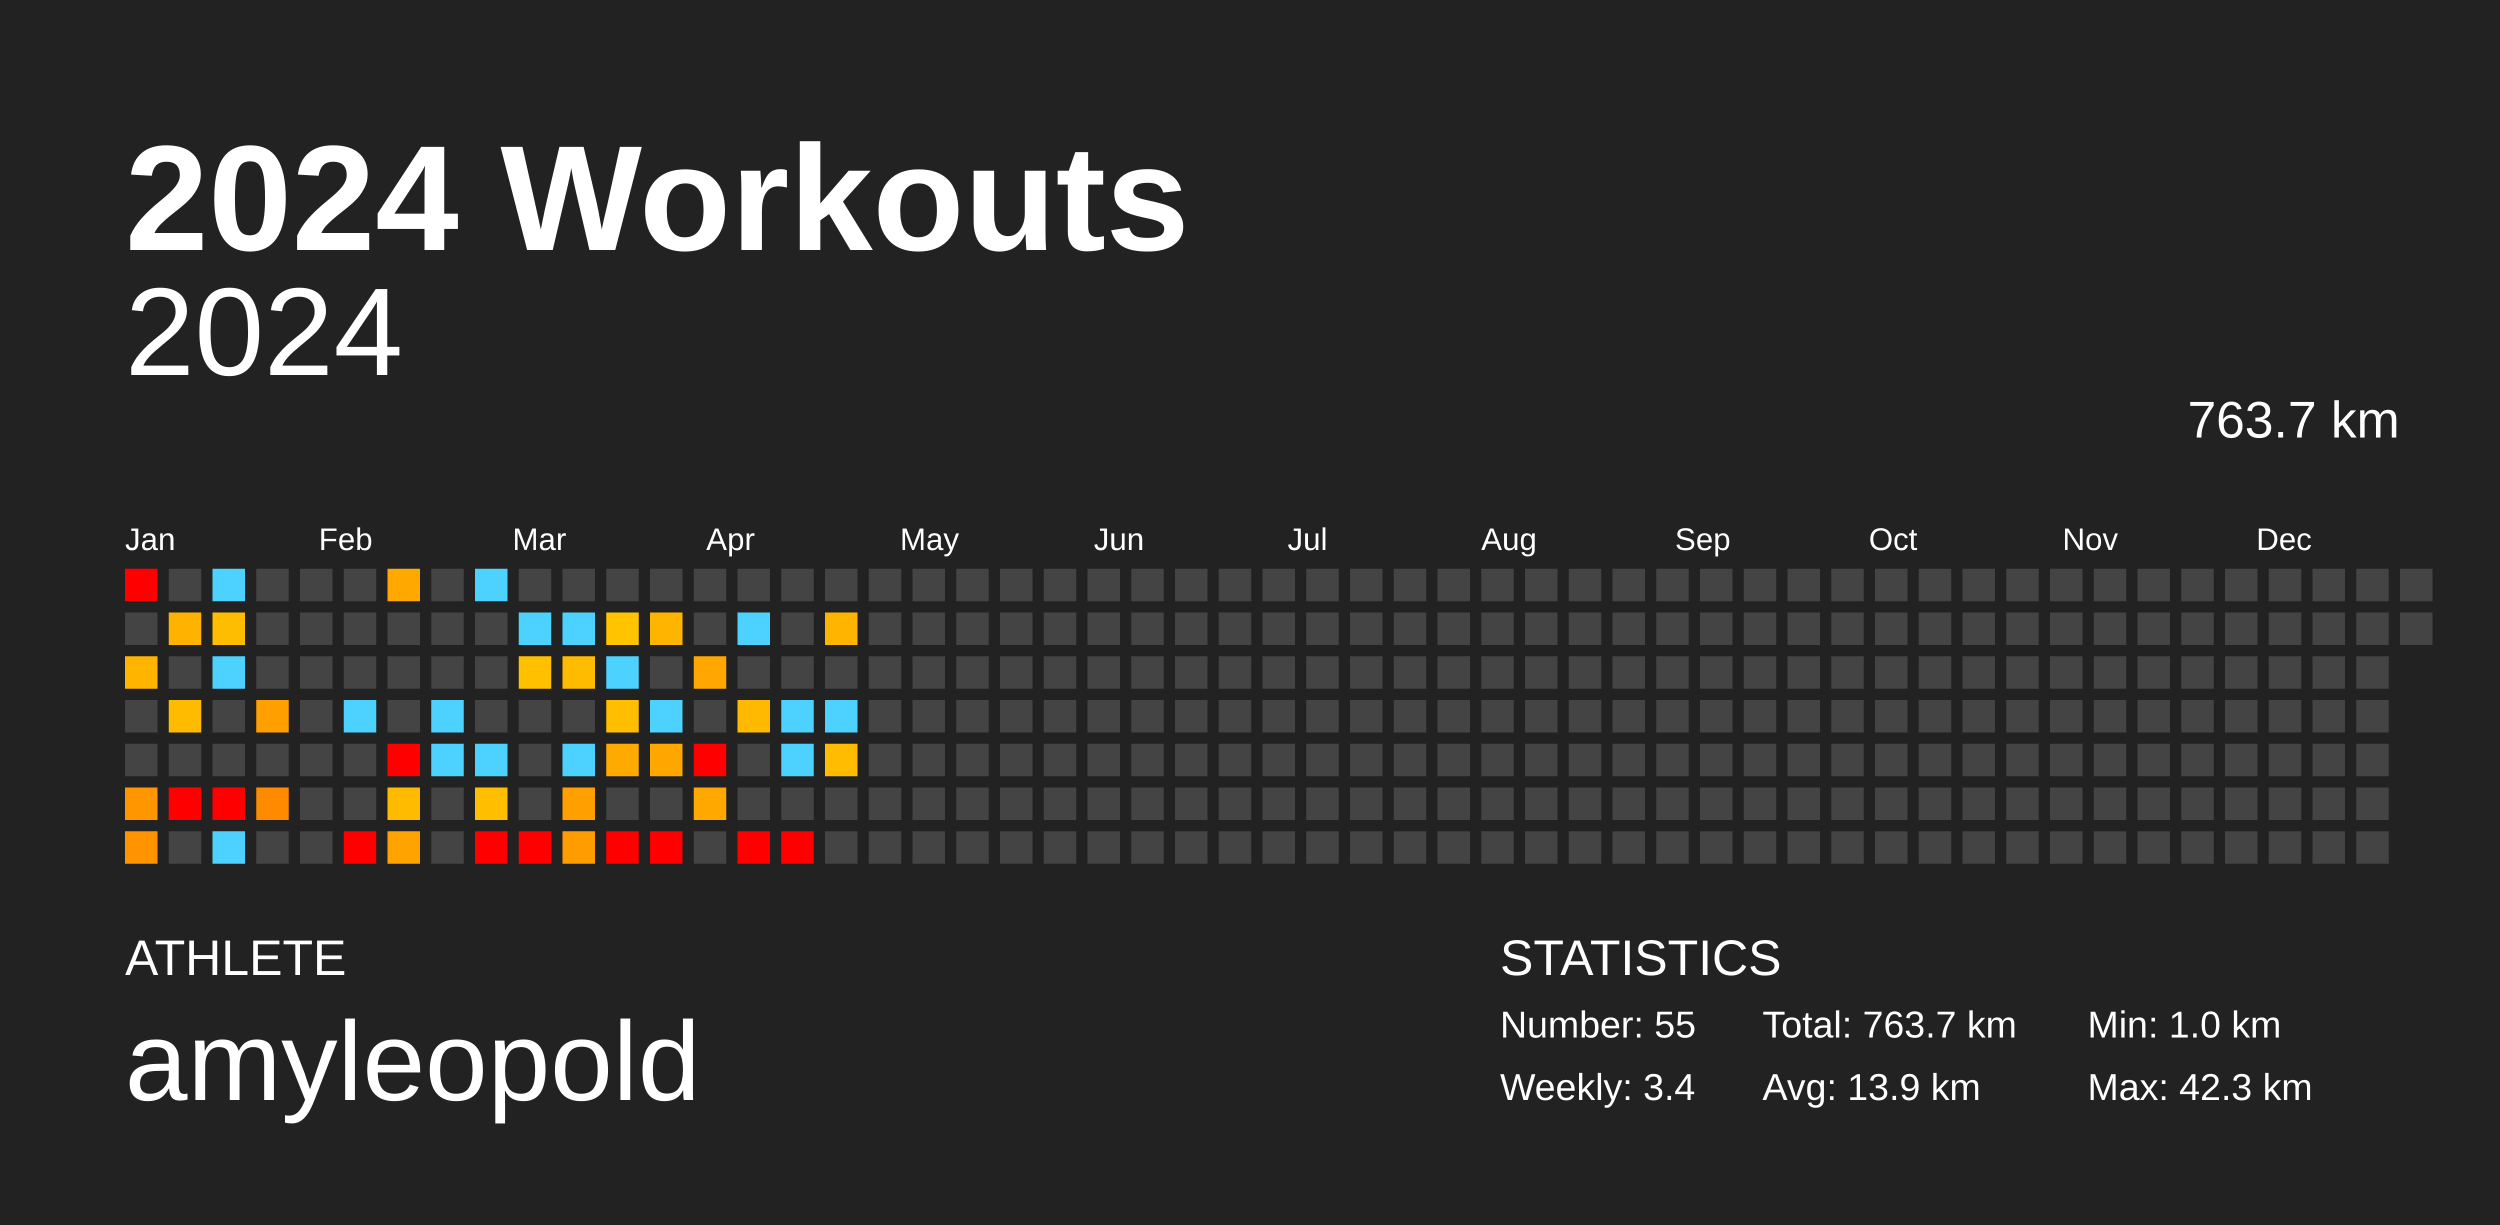
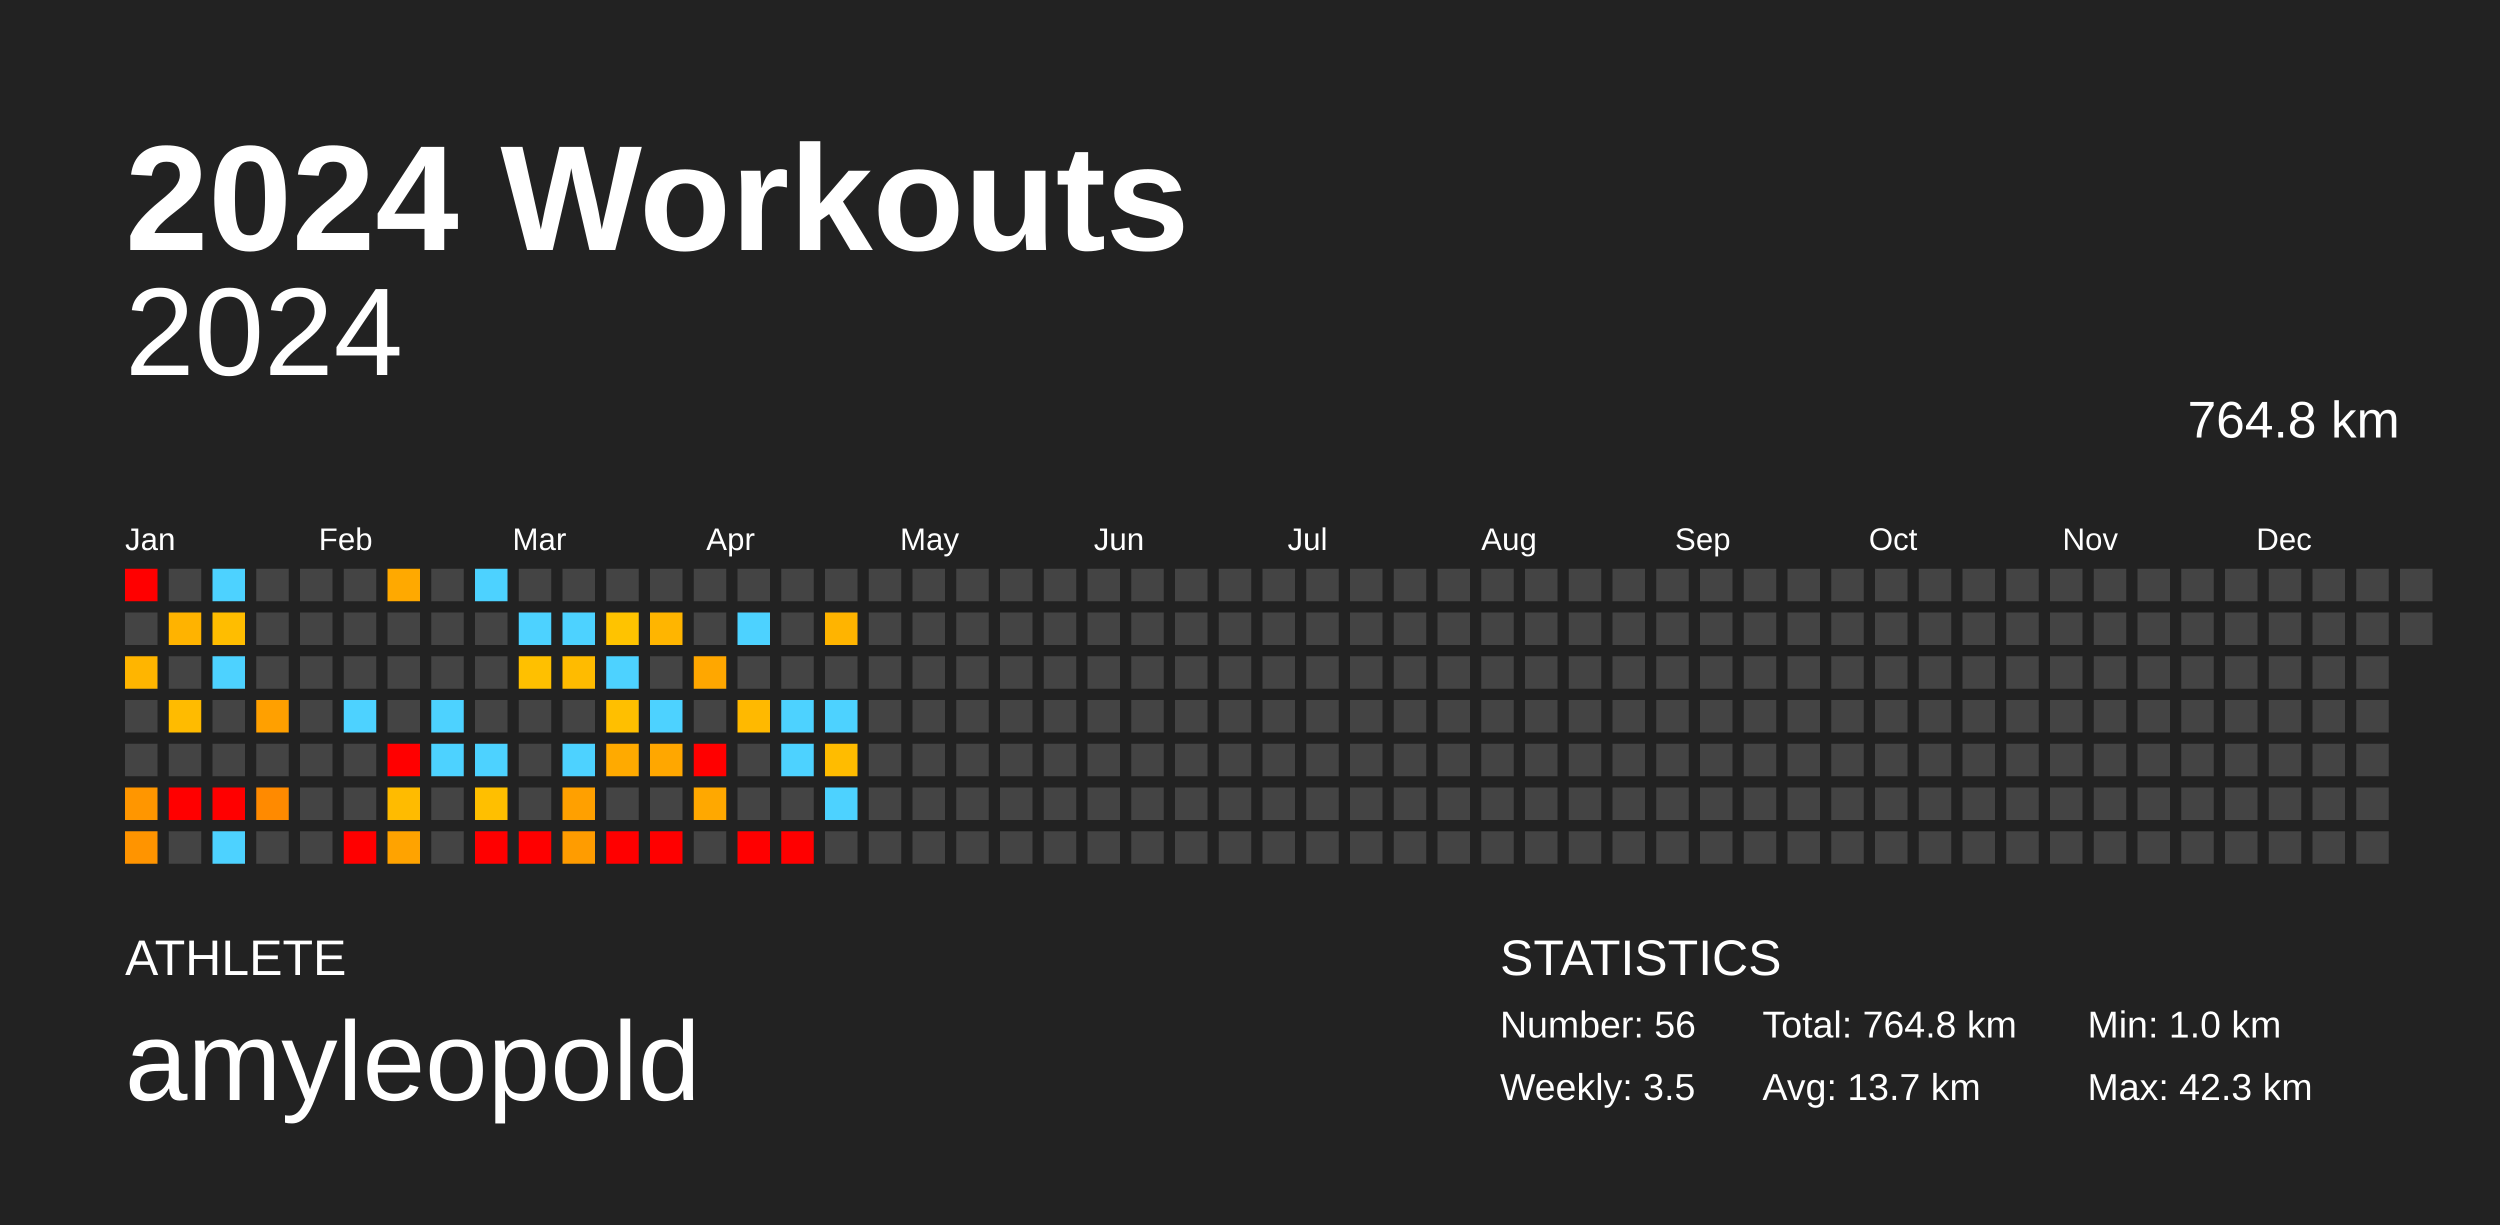
<svg xmlns="http://www.w3.org/2000/svg" baseProfile="full" height="98mm" version="1.1" viewBox="0,0,200,98" width="200mm">
  <defs />
  <rect fill="#222222" height="98" width="200" x="0" y="0" />
  <text fill="#FFFFFF" style="font-size:12px; font-family:Arial; font-weight:bold;" x="10" y="20">2024 Workouts</text>
  <text fill="#FFFFFF" style="font-size:4px; font-family:Arial" x="10" y="78">ATHLETE</text>
  <text fill="#FFFFFF" style="font-size:9px; font-family:Arial" x="10" y="88">amyleopold</text>
  <text fill="#FFFFFF" style="font-size:4px; font-family:Arial" x="120" y="78">STATISTICS</text>
-   <text fill="#FFFFFF" style="font-size:3px; font-family:Arial" x="120" y="83">Number: 55</text>
-   <text fill="#FFFFFF" style="font-size:3px; font-family:Arial" x="120" y="88">Weekly: 3.4</text>
-   <text fill="#FFFFFF" style="font-size:3px; font-family:Arial" x="141" y="83">Total: 763.7 km</text>
-   <text fill="#FFFFFF" style="font-size:3px; font-family:Arial" x="141" y="88">Avg: 13.9 km</text>
+   <text fill="#FFFFFF" style="font-size:3px; font-family:Arial" x="120" y="83">Number: 56</text>
+   <text fill="#FFFFFF" style="font-size:3px; font-family:Arial" x="120" y="88">Weekly: 3.5</text>
+   <text fill="#FFFFFF" style="font-size:3px; font-family:Arial" x="141" y="83">Total: 764.8 km</text>
+   <text fill="#FFFFFF" style="font-size:3px; font-family:Arial" x="141" y="88">Avg: 13.7 km</text>
  <text fill="#FFFFFF" style="font-size:3px; font-family:Arial" x="167" y="83">Min: 1.0 km</text>
  <text fill="#FFFFFF" style="font-size:3px; font-family:Arial" x="167" y="88">Max: 42.3 km</text>
  <text alignment-baseline="hanging" fill="#FFFFFF" style="font-size:10.0px; font-family:Arial;" x="10" y="30">2024</text>
-   <text alignment-baseline="hanging" fill="#FFFFFF" style="font-size:4.125px; font-family:Arial;" x="175" y="35">763.7 km</text>
+   <text alignment-baseline="hanging" fill="#FFFFFF" style="font-size:4.125px; font-family:Arial;" x="175" y="35">764.8 km</text>
  <text fill="#FFFFFF" style="font-size:2.5px; font-family:Arial" x="10.0" y="44">Jan</text>
  <text fill="#FFFFFF" style="font-size:2.5px; font-family:Arial" x="25.5" y="44">Feb</text>
  <text fill="#FFFFFF" style="font-size:2.5px; font-family:Arial" x="41.0" y="44">Mar</text>
  <text fill="#FFFFFF" style="font-size:2.5px; font-family:Arial" x="56.5" y="44">Apr</text>
  <text fill="#FFFFFF" style="font-size:2.5px; font-family:Arial" x="72.0" y="44">May</text>
  <text fill="#FFFFFF" style="font-size:2.5px; font-family:Arial" x="87.5" y="44">Jun</text>
  <text fill="#FFFFFF" style="font-size:2.5px; font-family:Arial" x="103.0" y="44">Jul</text>
  <text fill="#FFFFFF" style="font-size:2.5px; font-family:Arial" x="118.5" y="44">Aug</text>
  <text fill="#FFFFFF" style="font-size:2.5px; font-family:Arial" x="134.0" y="44">Sep</text>
  <text fill="#FFFFFF" style="font-size:2.5px; font-family:Arial" x="149.5" y="44">Oct</text>
  <text fill="#FFFFFF" style="font-size:2.5px; font-family:Arial" x="165.0" y="44">Nov</text>
  <text fill="#FFFFFF" style="font-size:2.5px; font-family:Arial" x="180.5" y="44">Dec</text>
  <rect fill="red" height="2.6" width="2.6" x="10.0" y="45.5" />
  <rect fill="#444444" height="2.6" width="2.6" x="10.0" y="49.0" />
  <rect fill="#ffb500" height="2.6" width="2.6" x="10.0" y="52.5" />
  <rect fill="#444444" height="2.6" width="2.6" x="10.0" y="56.0" />
  <rect fill="#444444" height="2.6" width="2.6" x="10.0" y="59.5" />
  <rect fill="#ff9600" height="2.6" width="2.6" x="10.0" y="63.0" />
  <rect fill="#ff9400" height="2.6" width="2.6" x="10.0" y="66.5" />
  <rect fill="#444444" height="2.6" width="2.6" x="13.5" y="45.5" />
  <rect fill="#ffb300" height="2.6" width="2.6" x="13.5" y="49.0" />
  <rect fill="#444444" height="2.6" width="2.6" x="13.5" y="52.5" />
  <rect fill="#ffbb00" height="2.6" width="2.6" x="13.5" y="56.0" />
  <rect fill="#444444" height="2.6" width="2.6" x="13.5" y="59.5" />
  <rect fill="red" height="2.6" width="2.6" x="13.5" y="63.0" />
  <rect fill="#444444" height="2.6" width="2.6" x="13.5" y="66.5" />
  <rect fill="#4dd2ff" height="2.6" width="2.6" x="17.0" y="45.5" />
  <rect fill="#ffbd00" height="2.6" width="2.6" x="17.0" y="49.0" />
  <rect fill="#4dd2ff" height="2.6" width="2.6" x="17.0" y="52.5" />
  <rect fill="#444444" height="2.6" width="2.6" x="17.0" y="56.0" />
  <rect fill="#444444" height="2.6" width="2.6" x="17.0" y="59.5" />
  <rect fill="red" height="2.6" width="2.6" x="17.0" y="63.0" />
  <rect fill="#4dd2ff" height="2.6" width="2.6" x="17.0" y="66.5" />
  <rect fill="#444444" height="2.6" width="2.6" x="20.5" y="45.5" />
  <rect fill="#444444" height="2.6" width="2.6" x="20.5" y="49.0" />
  <rect fill="#444444" height="2.6" width="2.6" x="20.5" y="52.5" />
  <rect fill="#ffa000" height="2.6" width="2.6" x="20.5" y="56.0" />
  <rect fill="#444444" height="2.6" width="2.6" x="20.5" y="59.5" />
  <rect fill="#ff8a00" height="2.6" width="2.6" x="20.5" y="63.0" />
  <rect fill="#444444" height="2.6" width="2.6" x="20.5" y="66.5" />
  <rect fill="#444444" height="2.6" width="2.6" x="24.0" y="45.5" />
  <rect fill="#444444" height="2.6" width="2.6" x="24.0" y="49.0" />
  <rect fill="#444444" height="2.6" width="2.6" x="24.0" y="52.5" />
  <rect fill="#444444" height="2.6" width="2.6" x="24.0" y="56.0" />
  <rect fill="#444444" height="2.6" width="2.6" x="24.0" y="59.5" />
  <rect fill="#444444" height="2.6" width="2.6" x="24.0" y="63.0" />
  <rect fill="#444444" height="2.6" width="2.6" x="24.0" y="66.5" />
  <rect fill="#444444" height="2.6" width="2.6" x="27.5" y="45.5" />
  <rect fill="#444444" height="2.6" width="2.6" x="27.5" y="49.0" />
  <rect fill="#444444" height="2.6" width="2.6" x="27.5" y="52.5" />
  <rect fill="#4dd2ff" height="2.6" width="2.6" x="27.5" y="56.0" />
  <rect fill="#444444" height="2.6" width="2.6" x="27.5" y="59.5" />
  <rect fill="#444444" height="2.6" width="2.6" x="27.5" y="63.0" />
  <rect fill="red" height="2.6" width="2.6" x="27.5" y="66.5" />
  <rect fill="#ffa900" height="2.6" width="2.6" x="31.0" y="45.5" />
  <rect fill="#444444" height="2.6" width="2.6" x="31.0" y="49.0" />
  <rect fill="#444444" height="2.6" width="2.6" x="31.0" y="52.5" />
  <rect fill="#444444" height="2.6" width="2.6" x="31.0" y="56.0" />
  <rect fill="red" height="2.6" width="2.6" x="31.0" y="59.5" />
  <rect fill="#ffbb00" height="2.6" width="2.6" x="31.0" y="63.0" />
  <rect fill="#ffa300" height="2.6" width="2.6" x="31.0" y="66.5" />
  <rect fill="#444444" height="2.6" width="2.6" x="34.5" y="45.5" />
  <rect fill="#444444" height="2.6" width="2.6" x="34.5" y="49.0" />
  <rect fill="#444444" height="2.6" width="2.6" x="34.5" y="52.5" />
  <rect fill="#4dd2ff" height="2.6" width="2.6" x="34.5" y="56.0" />
  <rect fill="#4dd2ff" height="2.6" width="2.6" x="34.5" y="59.5" />
  <rect fill="#444444" height="2.6" width="2.6" x="34.5" y="63.0" />
  <rect fill="#444444" height="2.6" width="2.6" x="34.5" y="66.5" />
  <rect fill="#4dd2ff" height="2.6" width="2.6" x="38.0" y="45.5" />
  <rect fill="#444444" height="2.6" width="2.6" x="38.0" y="49.0" />
  <rect fill="#444444" height="2.6" width="2.6" x="38.0" y="52.5" />
  <rect fill="#444444" height="2.6" width="2.6" x="38.0" y="56.0" />
  <rect fill="#4dd2ff" height="2.6" width="2.6" x="38.0" y="59.5" />
  <rect fill="#ffbf00" height="2.6" width="2.6" x="38.0" y="63.0" />
  <rect fill="red" height="2.6" width="2.6" x="38.0" y="66.5" />
  <rect fill="#444444" height="2.6" width="2.6" x="41.5" y="45.5" />
  <rect fill="#4dd2ff" height="2.6" width="2.6" x="41.5" y="49.0" />
  <rect fill="#ffc000" height="2.6" width="2.6" x="41.5" y="52.5" />
  <rect fill="#444444" height="2.6" width="2.6" x="41.5" y="56.0" />
  <rect fill="#444444" height="2.6" width="2.6" x="41.5" y="59.5" />
  <rect fill="#444444" height="2.6" width="2.6" x="41.5" y="63.0" />
  <rect fill="red" height="2.6" width="2.6" x="41.5" y="66.5" />
  <rect fill="#444444" height="2.6" width="2.6" x="45.0" y="45.5" />
  <rect fill="#4dd2ff" height="2.6" width="2.6" x="45.0" y="49.0" />
  <rect fill="#ffbb00" height="2.6" width="2.6" x="45.0" y="52.5" />
  <rect fill="#444444" height="2.6" width="2.6" x="45.0" y="56.0" />
  <rect fill="#4dd2ff" height="2.6" width="2.6" x="45.0" y="59.5" />
  <rect fill="#ffa000" height="2.6" width="2.6" x="45.0" y="63.0" />
  <rect fill="#ff9c00" height="2.6" width="2.6" x="45.0" y="66.5" />
  <rect fill="#444444" height="2.6" width="2.6" x="48.5" y="45.5" />
  <rect fill="#ffc300" height="2.6" width="2.6" x="48.5" y="49.0" />
  <rect fill="#4dd2ff" height="2.6" width="2.6" x="48.5" y="52.5" />
  <rect fill="#ffbf00" height="2.6" width="2.6" x="48.5" y="56.0" />
  <rect fill="#ffaa00" height="2.6" width="2.6" x="48.5" y="59.5" />
  <rect fill="#444444" height="2.6" width="2.6" x="48.5" y="63.0" />
  <rect fill="red" height="2.6" width="2.6" x="48.5" y="66.5" />
  <rect fill="#444444" height="2.6" width="2.6" x="52.0" y="45.5" />
  <rect fill="#ffb500" height="2.6" width="2.6" x="52.0" y="49.0" />
  <rect fill="#444444" height="2.6" width="2.6" x="52.0" y="52.5" />
  <rect fill="#4dd2ff" height="2.6" width="2.6" x="52.0" y="56.0" />
  <rect fill="#ffa700" height="2.6" width="2.6" x="52.0" y="59.5" />
  <rect fill="#444444" height="2.6" width="2.6" x="52.0" y="63.0" />
  <rect fill="red" height="2.6" width="2.6" x="52.0" y="66.5" />
  <rect fill="#444444" height="2.6" width="2.6" x="55.5" y="45.5" />
  <rect fill="#444444" height="2.6" width="2.6" x="55.5" y="49.0" />
  <rect fill="#ffa700" height="2.6" width="2.6" x="55.5" y="52.5" />
  <rect fill="#444444" height="2.6" width="2.6" x="55.5" y="56.0" />
  <rect fill="red" height="2.6" width="2.6" x="55.5" y="59.5" />
  <rect fill="#ffa800" height="2.6" width="2.6" x="55.5" y="63.0" />
  <rect fill="#444444" height="2.6" width="2.6" x="55.5" y="66.5" />
  <rect fill="#444444" height="2.6" width="2.6" x="59.0" y="45.5" />
  <rect fill="#4dd2ff" height="2.6" width="2.6" x="59.0" y="49.0" />
  <rect fill="#444444" height="2.6" width="2.6" x="59.0" y="52.5" />
  <rect fill="#ffb900" height="2.6" width="2.6" x="59.0" y="56.0" />
  <rect fill="#444444" height="2.6" width="2.6" x="59.0" y="59.5" />
  <rect fill="#444444" height="2.6" width="2.6" x="59.0" y="63.0" />
  <rect fill="red" height="2.6" width="2.6" x="59.0" y="66.5" />
  <rect fill="#444444" height="2.6" width="2.6" x="62.5" y="45.5" />
  <rect fill="#444444" height="2.6" width="2.6" x="62.5" y="49.0" />
  <rect fill="#444444" height="2.6" width="2.6" x="62.5" y="52.5" />
  <rect fill="#4dd2ff" height="2.6" width="2.6" x="62.5" y="56.0" />
  <rect fill="#4dd2ff" height="2.6" width="2.6" x="62.5" y="59.5" />
  <rect fill="#444444" height="2.6" width="2.6" x="62.5" y="63.0" />
  <rect fill="red" height="2.6" width="2.6" x="62.5" y="66.5" />
  <rect fill="#444444" height="2.6" width="2.6" x="66.0" y="45.5" />
  <rect fill="#ffb400" height="2.6" width="2.6" x="66.0" y="49.0" />
  <rect fill="#444444" height="2.6" width="2.6" x="66.0" y="52.5" />
  <rect fill="#4dd2ff" height="2.6" width="2.6" x="66.0" y="56.0" />
  <rect fill="#ffbc00" height="2.6" width="2.6" x="66.0" y="59.5" />
-   <rect fill="#444444" height="2.6" width="2.6" x="66.0" y="63.0" />
+   <rect fill="#4dd2ff" height="2.6" width="2.6" x="66.0" y="63.0" />
  <rect fill="#444444" height="2.6" width="2.6" x="66.0" y="66.5" />
  <rect fill="#444444" height="2.6" width="2.6" x="69.5" y="45.5" />
  <rect fill="#444444" height="2.6" width="2.6" x="69.5" y="49.0" />
  <rect fill="#444444" height="2.6" width="2.6" x="69.5" y="52.5" />
  <rect fill="#444444" height="2.6" width="2.6" x="69.5" y="56.0" />
  <rect fill="#444444" height="2.6" width="2.6" x="69.5" y="59.5" />
  <rect fill="#444444" height="2.6" width="2.6" x="69.5" y="63.0" />
  <rect fill="#444444" height="2.6" width="2.6" x="69.5" y="66.5" />
  <rect fill="#444444" height="2.6" width="2.6" x="73.0" y="45.5" />
  <rect fill="#444444" height="2.6" width="2.6" x="73.0" y="49.0" />
  <rect fill="#444444" height="2.6" width="2.6" x="73.0" y="52.5" />
  <rect fill="#444444" height="2.6" width="2.6" x="73.0" y="56.0" />
  <rect fill="#444444" height="2.6" width="2.6" x="73.0" y="59.5" />
  <rect fill="#444444" height="2.6" width="2.6" x="73.0" y="63.0" />
  <rect fill="#444444" height="2.6" width="2.6" x="73.0" y="66.5" />
  <rect fill="#444444" height="2.6" width="2.6" x="76.5" y="45.5" />
  <rect fill="#444444" height="2.6" width="2.6" x="76.5" y="49.0" />
  <rect fill="#444444" height="2.6" width="2.6" x="76.5" y="52.5" />
  <rect fill="#444444" height="2.6" width="2.6" x="76.5" y="56.0" />
  <rect fill="#444444" height="2.6" width="2.6" x="76.5" y="59.5" />
  <rect fill="#444444" height="2.6" width="2.6" x="76.5" y="63.0" />
  <rect fill="#444444" height="2.6" width="2.6" x="76.5" y="66.5" />
  <rect fill="#444444" height="2.6" width="2.6" x="80.0" y="45.5" />
  <rect fill="#444444" height="2.6" width="2.6" x="80.0" y="49.0" />
  <rect fill="#444444" height="2.6" width="2.6" x="80.0" y="52.5" />
  <rect fill="#444444" height="2.6" width="2.6" x="80.0" y="56.0" />
  <rect fill="#444444" height="2.6" width="2.6" x="80.0" y="59.5" />
  <rect fill="#444444" height="2.6" width="2.6" x="80.0" y="63.0" />
  <rect fill="#444444" height="2.6" width="2.6" x="80.0" y="66.5" />
  <rect fill="#444444" height="2.6" width="2.6" x="83.5" y="45.5" />
  <rect fill="#444444" height="2.6" width="2.6" x="83.5" y="49.0" />
  <rect fill="#444444" height="2.6" width="2.6" x="83.5" y="52.5" />
  <rect fill="#444444" height="2.6" width="2.6" x="83.5" y="56.0" />
  <rect fill="#444444" height="2.6" width="2.6" x="83.5" y="59.5" />
  <rect fill="#444444" height="2.6" width="2.6" x="83.5" y="63.0" />
  <rect fill="#444444" height="2.6" width="2.6" x="83.5" y="66.5" />
  <rect fill="#444444" height="2.6" width="2.6" x="87.0" y="45.5" />
  <rect fill="#444444" height="2.6" width="2.6" x="87.0" y="49.0" />
  <rect fill="#444444" height="2.6" width="2.6" x="87.0" y="52.5" />
  <rect fill="#444444" height="2.6" width="2.6" x="87.0" y="56.0" />
  <rect fill="#444444" height="2.6" width="2.6" x="87.0" y="59.5" />
  <rect fill="#444444" height="2.6" width="2.6" x="87.0" y="63.0" />
  <rect fill="#444444" height="2.6" width="2.6" x="87.0" y="66.5" />
  <rect fill="#444444" height="2.6" width="2.6" x="90.5" y="45.5" />
  <rect fill="#444444" height="2.6" width="2.6" x="90.5" y="49.0" />
  <rect fill="#444444" height="2.6" width="2.6" x="90.5" y="52.5" />
  <rect fill="#444444" height="2.6" width="2.6" x="90.5" y="56.0" />
  <rect fill="#444444" height="2.6" width="2.6" x="90.5" y="59.5" />
  <rect fill="#444444" height="2.6" width="2.6" x="90.5" y="63.0" />
  <rect fill="#444444" height="2.6" width="2.6" x="90.5" y="66.5" />
  <rect fill="#444444" height="2.6" width="2.6" x="94.0" y="45.5" />
  <rect fill="#444444" height="2.6" width="2.6" x="94.0" y="49.0" />
  <rect fill="#444444" height="2.6" width="2.6" x="94.0" y="52.5" />
  <rect fill="#444444" height="2.6" width="2.6" x="94.0" y="56.0" />
  <rect fill="#444444" height="2.6" width="2.6" x="94.0" y="59.5" />
  <rect fill="#444444" height="2.6" width="2.6" x="94.0" y="63.0" />
  <rect fill="#444444" height="2.6" width="2.6" x="94.0" y="66.5" />
  <rect fill="#444444" height="2.6" width="2.6" x="97.5" y="45.5" />
  <rect fill="#444444" height="2.6" width="2.6" x="97.5" y="49.0" />
  <rect fill="#444444" height="2.6" width="2.6" x="97.5" y="52.5" />
  <rect fill="#444444" height="2.6" width="2.6" x="97.5" y="56.0" />
  <rect fill="#444444" height="2.6" width="2.6" x="97.5" y="59.5" />
  <rect fill="#444444" height="2.6" width="2.6" x="97.5" y="63.0" />
  <rect fill="#444444" height="2.6" width="2.6" x="97.5" y="66.5" />
  <rect fill="#444444" height="2.6" width="2.6" x="101.0" y="45.5" />
  <rect fill="#444444" height="2.6" width="2.6" x="101.0" y="49.0" />
  <rect fill="#444444" height="2.6" width="2.6" x="101.0" y="52.5" />
  <rect fill="#444444" height="2.6" width="2.6" x="101.0" y="56.0" />
  <rect fill="#444444" height="2.6" width="2.6" x="101.0" y="59.5" />
  <rect fill="#444444" height="2.6" width="2.6" x="101.0" y="63.0" />
  <rect fill="#444444" height="2.6" width="2.6" x="101.0" y="66.5" />
  <rect fill="#444444" height="2.6" width="2.6" x="104.5" y="45.5" />
  <rect fill="#444444" height="2.6" width="2.6" x="104.5" y="49.0" />
  <rect fill="#444444" height="2.6" width="2.6" x="104.5" y="52.5" />
  <rect fill="#444444" height="2.6" width="2.6" x="104.5" y="56.0" />
  <rect fill="#444444" height="2.6" width="2.6" x="104.5" y="59.5" />
  <rect fill="#444444" height="2.6" width="2.6" x="104.5" y="63.0" />
  <rect fill="#444444" height="2.6" width="2.6" x="104.5" y="66.5" />
  <rect fill="#444444" height="2.6" width="2.6" x="108.0" y="45.5" />
  <rect fill="#444444" height="2.6" width="2.6" x="108.0" y="49.0" />
  <rect fill="#444444" height="2.6" width="2.6" x="108.0" y="52.5" />
  <rect fill="#444444" height="2.6" width="2.6" x="108.0" y="56.0" />
  <rect fill="#444444" height="2.6" width="2.6" x="108.0" y="59.5" />
  <rect fill="#444444" height="2.6" width="2.6" x="108.0" y="63.0" />
  <rect fill="#444444" height="2.6" width="2.6" x="108.0" y="66.5" />
  <rect fill="#444444" height="2.6" width="2.6" x="111.5" y="45.5" />
  <rect fill="#444444" height="2.6" width="2.6" x="111.5" y="49.0" />
  <rect fill="#444444" height="2.6" width="2.6" x="111.5" y="52.5" />
  <rect fill="#444444" height="2.6" width="2.6" x="111.5" y="56.0" />
  <rect fill="#444444" height="2.6" width="2.6" x="111.5" y="59.5" />
  <rect fill="#444444" height="2.6" width="2.6" x="111.5" y="63.0" />
  <rect fill="#444444" height="2.6" width="2.6" x="111.5" y="66.5" />
  <rect fill="#444444" height="2.6" width="2.6" x="115.0" y="45.5" />
  <rect fill="#444444" height="2.6" width="2.6" x="115.0" y="49.0" />
  <rect fill="#444444" height="2.6" width="2.6" x="115.0" y="52.5" />
  <rect fill="#444444" height="2.6" width="2.6" x="115.0" y="56.0" />
  <rect fill="#444444" height="2.6" width="2.6" x="115.0" y="59.5" />
  <rect fill="#444444" height="2.6" width="2.6" x="115.0" y="63.0" />
  <rect fill="#444444" height="2.6" width="2.6" x="115.0" y="66.5" />
  <rect fill="#444444" height="2.6" width="2.6" x="118.5" y="45.5" />
  <rect fill="#444444" height="2.6" width="2.6" x="118.5" y="49.0" />
  <rect fill="#444444" height="2.6" width="2.6" x="118.5" y="52.5" />
  <rect fill="#444444" height="2.6" width="2.6" x="118.5" y="56.0" />
  <rect fill="#444444" height="2.6" width="2.6" x="118.5" y="59.5" />
  <rect fill="#444444" height="2.6" width="2.6" x="118.5" y="63.0" />
  <rect fill="#444444" height="2.6" width="2.6" x="118.5" y="66.5" />
  <rect fill="#444444" height="2.6" width="2.6" x="122.0" y="45.5" />
  <rect fill="#444444" height="2.6" width="2.6" x="122.0" y="49.0" />
  <rect fill="#444444" height="2.6" width="2.6" x="122.0" y="52.5" />
  <rect fill="#444444" height="2.6" width="2.6" x="122.0" y="56.0" />
  <rect fill="#444444" height="2.6" width="2.6" x="122.0" y="59.5" />
  <rect fill="#444444" height="2.6" width="2.6" x="122.0" y="63.0" />
  <rect fill="#444444" height="2.6" width="2.6" x="122.0" y="66.5" />
  <rect fill="#444444" height="2.6" width="2.6" x="125.5" y="45.5" />
  <rect fill="#444444" height="2.6" width="2.6" x="125.5" y="49.0" />
  <rect fill="#444444" height="2.6" width="2.6" x="125.5" y="52.5" />
  <rect fill="#444444" height="2.6" width="2.6" x="125.5" y="56.0" />
  <rect fill="#444444" height="2.6" width="2.6" x="125.5" y="59.5" />
  <rect fill="#444444" height="2.6" width="2.6" x="125.5" y="63.0" />
  <rect fill="#444444" height="2.6" width="2.6" x="125.5" y="66.5" />
  <rect fill="#444444" height="2.6" width="2.6" x="129.0" y="45.5" />
  <rect fill="#444444" height="2.6" width="2.6" x="129.0" y="49.0" />
  <rect fill="#444444" height="2.6" width="2.6" x="129.0" y="52.5" />
  <rect fill="#444444" height="2.6" width="2.6" x="129.0" y="56.0" />
  <rect fill="#444444" height="2.6" width="2.6" x="129.0" y="59.5" />
  <rect fill="#444444" height="2.6" width="2.6" x="129.0" y="63.0" />
  <rect fill="#444444" height="2.6" width="2.6" x="129.0" y="66.5" />
  <rect fill="#444444" height="2.6" width="2.6" x="132.5" y="45.5" />
  <rect fill="#444444" height="2.6" width="2.6" x="132.5" y="49.0" />
  <rect fill="#444444" height="2.6" width="2.6" x="132.5" y="52.5" />
  <rect fill="#444444" height="2.6" width="2.6" x="132.5" y="56.0" />
  <rect fill="#444444" height="2.6" width="2.6" x="132.5" y="59.5" />
  <rect fill="#444444" height="2.6" width="2.6" x="132.5" y="63.0" />
  <rect fill="#444444" height="2.6" width="2.6" x="132.5" y="66.5" />
  <rect fill="#444444" height="2.6" width="2.6" x="136.0" y="45.5" />
  <rect fill="#444444" height="2.6" width="2.6" x="136.0" y="49.0" />
  <rect fill="#444444" height="2.6" width="2.6" x="136.0" y="52.5" />
  <rect fill="#444444" height="2.6" width="2.6" x="136.0" y="56.0" />
  <rect fill="#444444" height="2.6" width="2.6" x="136.0" y="59.5" />
  <rect fill="#444444" height="2.6" width="2.6" x="136.0" y="63.0" />
  <rect fill="#444444" height="2.6" width="2.6" x="136.0" y="66.5" />
  <rect fill="#444444" height="2.6" width="2.6" x="139.5" y="45.5" />
  <rect fill="#444444" height="2.6" width="2.6" x="139.5" y="49.0" />
  <rect fill="#444444" height="2.6" width="2.6" x="139.5" y="52.5" />
  <rect fill="#444444" height="2.6" width="2.6" x="139.5" y="56.0" />
  <rect fill="#444444" height="2.6" width="2.6" x="139.5" y="59.5" />
  <rect fill="#444444" height="2.6" width="2.6" x="139.5" y="63.0" />
  <rect fill="#444444" height="2.6" width="2.6" x="139.5" y="66.5" />
  <rect fill="#444444" height="2.6" width="2.6" x="143.0" y="45.5" />
  <rect fill="#444444" height="2.6" width="2.6" x="143.0" y="49.0" />
  <rect fill="#444444" height="2.6" width="2.6" x="143.0" y="52.5" />
  <rect fill="#444444" height="2.6" width="2.6" x="143.0" y="56.0" />
  <rect fill="#444444" height="2.6" width="2.6" x="143.0" y="59.5" />
  <rect fill="#444444" height="2.6" width="2.6" x="143.0" y="63.0" />
  <rect fill="#444444" height="2.6" width="2.6" x="143.0" y="66.5" />
  <rect fill="#444444" height="2.6" width="2.6" x="146.5" y="45.5" />
  <rect fill="#444444" height="2.6" width="2.6" x="146.5" y="49.0" />
  <rect fill="#444444" height="2.6" width="2.6" x="146.5" y="52.5" />
  <rect fill="#444444" height="2.6" width="2.6" x="146.5" y="56.0" />
  <rect fill="#444444" height="2.6" width="2.6" x="146.5" y="59.5" />
  <rect fill="#444444" height="2.6" width="2.6" x="146.5" y="63.0" />
  <rect fill="#444444" height="2.6" width="2.6" x="146.5" y="66.5" />
  <rect fill="#444444" height="2.6" width="2.6" x="150.0" y="45.5" />
  <rect fill="#444444" height="2.6" width="2.6" x="150.0" y="49.0" />
  <rect fill="#444444" height="2.6" width="2.6" x="150.0" y="52.5" />
  <rect fill="#444444" height="2.6" width="2.6" x="150.0" y="56.0" />
  <rect fill="#444444" height="2.6" width="2.6" x="150.0" y="59.5" />
  <rect fill="#444444" height="2.6" width="2.6" x="150.0" y="63.0" />
  <rect fill="#444444" height="2.6" width="2.6" x="150.0" y="66.5" />
  <rect fill="#444444" height="2.6" width="2.6" x="153.5" y="45.5" />
  <rect fill="#444444" height="2.6" width="2.6" x="153.5" y="49.0" />
  <rect fill="#444444" height="2.6" width="2.6" x="153.5" y="52.5" />
  <rect fill="#444444" height="2.6" width="2.6" x="153.5" y="56.0" />
  <rect fill="#444444" height="2.6" width="2.6" x="153.5" y="59.5" />
  <rect fill="#444444" height="2.6" width="2.6" x="153.5" y="63.0" />
  <rect fill="#444444" height="2.6" width="2.6" x="153.5" y="66.5" />
  <rect fill="#444444" height="2.6" width="2.6" x="157.0" y="45.5" />
  <rect fill="#444444" height="2.6" width="2.6" x="157.0" y="49.0" />
  <rect fill="#444444" height="2.6" width="2.6" x="157.0" y="52.5" />
  <rect fill="#444444" height="2.6" width="2.6" x="157.0" y="56.0" />
  <rect fill="#444444" height="2.6" width="2.6" x="157.0" y="59.5" />
  <rect fill="#444444" height="2.6" width="2.6" x="157.0" y="63.0" />
  <rect fill="#444444" height="2.6" width="2.6" x="157.0" y="66.5" />
  <rect fill="#444444" height="2.6" width="2.6" x="160.5" y="45.5" />
  <rect fill="#444444" height="2.6" width="2.6" x="160.5" y="49.0" />
  <rect fill="#444444" height="2.6" width="2.6" x="160.5" y="52.5" />
  <rect fill="#444444" height="2.6" width="2.6" x="160.5" y="56.0" />
  <rect fill="#444444" height="2.6" width="2.6" x="160.5" y="59.5" />
  <rect fill="#444444" height="2.6" width="2.6" x="160.5" y="63.0" />
  <rect fill="#444444" height="2.6" width="2.6" x="160.5" y="66.5" />
  <rect fill="#444444" height="2.6" width="2.6" x="164.0" y="45.5" />
  <rect fill="#444444" height="2.6" width="2.6" x="164.0" y="49.0" />
  <rect fill="#444444" height="2.6" width="2.6" x="164.0" y="52.5" />
  <rect fill="#444444" height="2.6" width="2.6" x="164.0" y="56.0" />
  <rect fill="#444444" height="2.6" width="2.6" x="164.0" y="59.5" />
  <rect fill="#444444" height="2.6" width="2.6" x="164.0" y="63.0" />
  <rect fill="#444444" height="2.6" width="2.6" x="164.0" y="66.5" />
  <rect fill="#444444" height="2.6" width="2.6" x="167.5" y="45.5" />
  <rect fill="#444444" height="2.6" width="2.6" x="167.5" y="49.0" />
  <rect fill="#444444" height="2.6" width="2.6" x="167.5" y="52.5" />
  <rect fill="#444444" height="2.6" width="2.6" x="167.5" y="56.0" />
  <rect fill="#444444" height="2.6" width="2.6" x="167.5" y="59.5" />
  <rect fill="#444444" height="2.6" width="2.6" x="167.5" y="63.0" />
  <rect fill="#444444" height="2.6" width="2.6" x="167.5" y="66.5" />
  <rect fill="#444444" height="2.6" width="2.6" x="171.0" y="45.5" />
  <rect fill="#444444" height="2.6" width="2.6" x="171.0" y="49.0" />
  <rect fill="#444444" height="2.6" width="2.6" x="171.0" y="52.5" />
  <rect fill="#444444" height="2.6" width="2.6" x="171.0" y="56.0" />
  <rect fill="#444444" height="2.6" width="2.6" x="171.0" y="59.5" />
  <rect fill="#444444" height="2.6" width="2.6" x="171.0" y="63.0" />
  <rect fill="#444444" height="2.6" width="2.6" x="171.0" y="66.5" />
  <rect fill="#444444" height="2.6" width="2.6" x="174.5" y="45.5" />
  <rect fill="#444444" height="2.6" width="2.6" x="174.5" y="49.0" />
  <rect fill="#444444" height="2.6" width="2.6" x="174.5" y="52.5" />
  <rect fill="#444444" height="2.6" width="2.6" x="174.5" y="56.0" />
  <rect fill="#444444" height="2.6" width="2.6" x="174.5" y="59.5" />
  <rect fill="#444444" height="2.6" width="2.6" x="174.5" y="63.0" />
  <rect fill="#444444" height="2.6" width="2.6" x="174.5" y="66.5" />
  <rect fill="#444444" height="2.6" width="2.6" x="178.0" y="45.5" />
  <rect fill="#444444" height="2.6" width="2.6" x="178.0" y="49.0" />
  <rect fill="#444444" height="2.6" width="2.6" x="178.0" y="52.5" />
  <rect fill="#444444" height="2.6" width="2.6" x="178.0" y="56.0" />
  <rect fill="#444444" height="2.6" width="2.6" x="178.0" y="59.5" />
  <rect fill="#444444" height="2.6" width="2.6" x="178.0" y="63.0" />
  <rect fill="#444444" height="2.6" width="2.6" x="178.0" y="66.5" />
  <rect fill="#444444" height="2.6" width="2.6" x="181.5" y="45.5" />
  <rect fill="#444444" height="2.6" width="2.6" x="181.5" y="49.0" />
  <rect fill="#444444" height="2.6" width="2.6" x="181.5" y="52.5" />
  <rect fill="#444444" height="2.6" width="2.6" x="181.5" y="56.0" />
  <rect fill="#444444" height="2.6" width="2.6" x="181.5" y="59.5" />
  <rect fill="#444444" height="2.6" width="2.6" x="181.5" y="63.0" />
  <rect fill="#444444" height="2.6" width="2.6" x="181.5" y="66.5" />
  <rect fill="#444444" height="2.6" width="2.6" x="185.0" y="45.5" />
  <rect fill="#444444" height="2.6" width="2.6" x="185.0" y="49.0" />
  <rect fill="#444444" height="2.6" width="2.6" x="185.0" y="52.5" />
  <rect fill="#444444" height="2.6" width="2.6" x="185.0" y="56.0" />
  <rect fill="#444444" height="2.6" width="2.6" x="185.0" y="59.5" />
  <rect fill="#444444" height="2.6" width="2.6" x="185.0" y="63.0" />
  <rect fill="#444444" height="2.6" width="2.6" x="185.0" y="66.5" />
  <rect fill="#444444" height="2.6" width="2.6" x="188.5" y="45.5" />
  <rect fill="#444444" height="2.6" width="2.6" x="188.5" y="49.0" />
  <rect fill="#444444" height="2.6" width="2.6" x="188.5" y="52.5" />
  <rect fill="#444444" height="2.6" width="2.6" x="188.5" y="56.0" />
  <rect fill="#444444" height="2.6" width="2.6" x="188.5" y="59.5" />
  <rect fill="#444444" height="2.6" width="2.6" x="188.5" y="63.0" />
  <rect fill="#444444" height="2.6" width="2.6" x="188.5" y="66.5" />
  <rect fill="#444444" height="2.6" width="2.6" x="192.0" y="45.5" />
  <rect fill="#444444" height="2.6" width="2.6" x="192.0" y="49.0" />
</svg>
